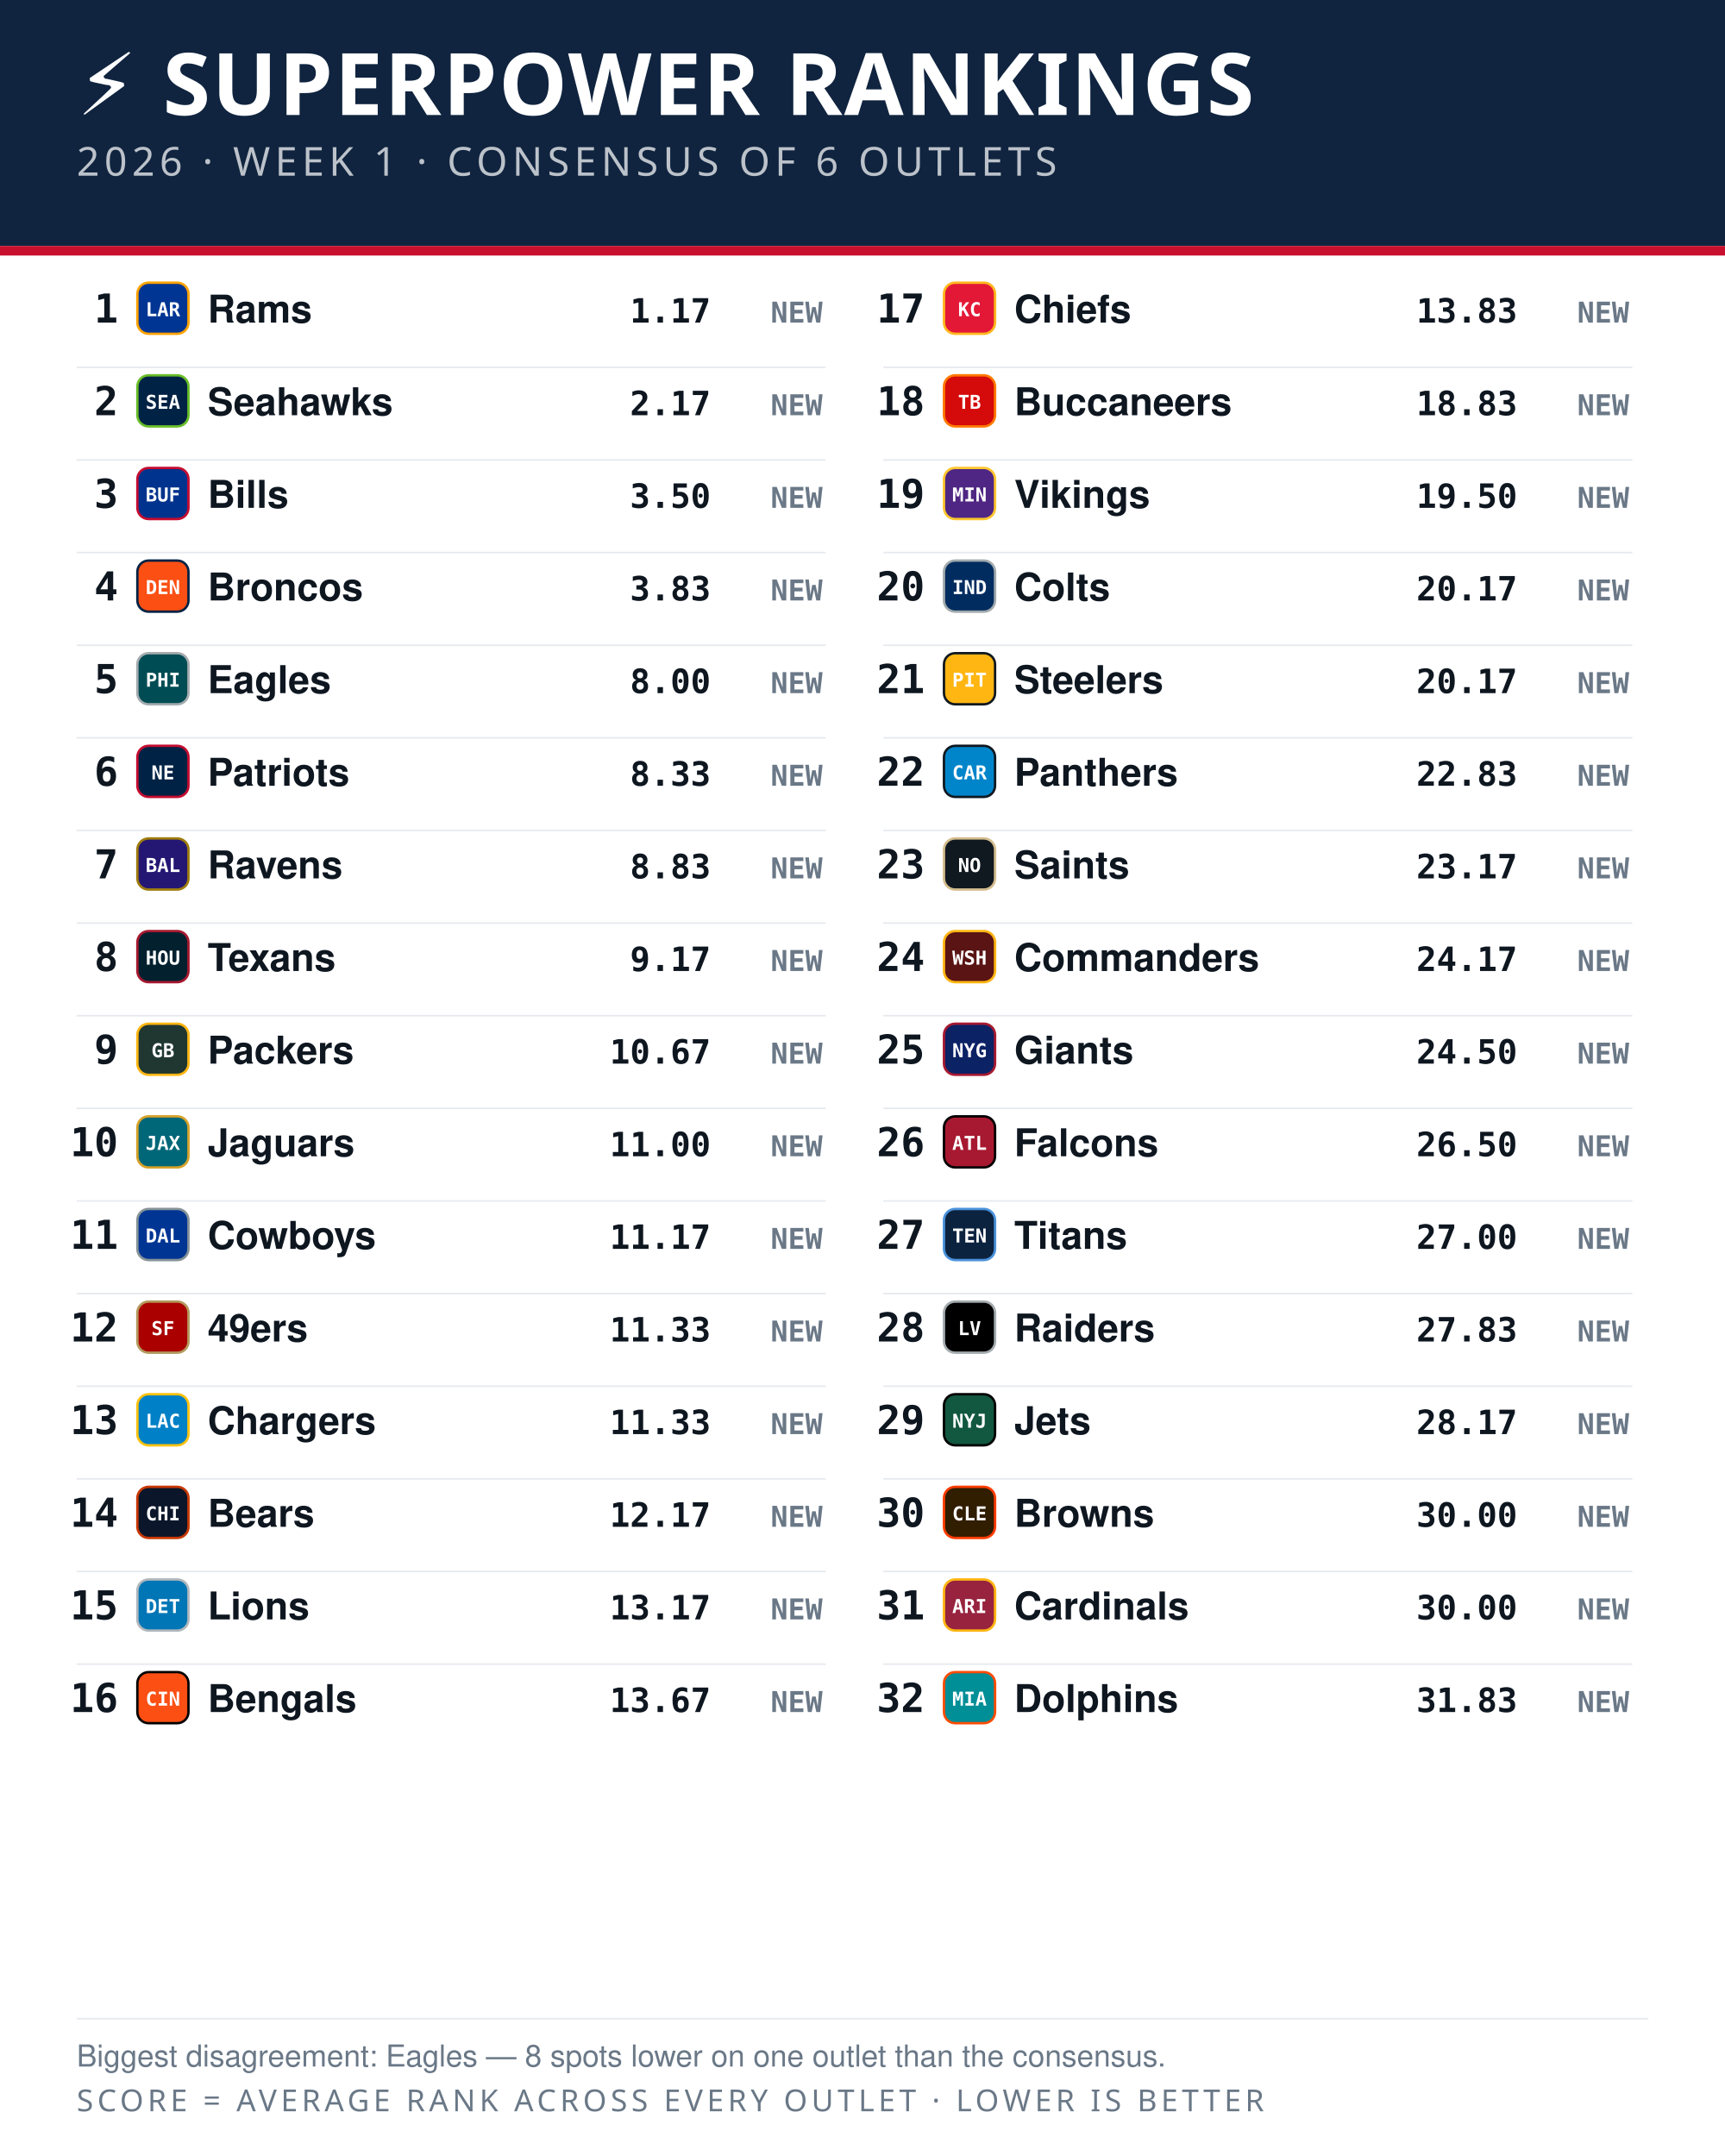
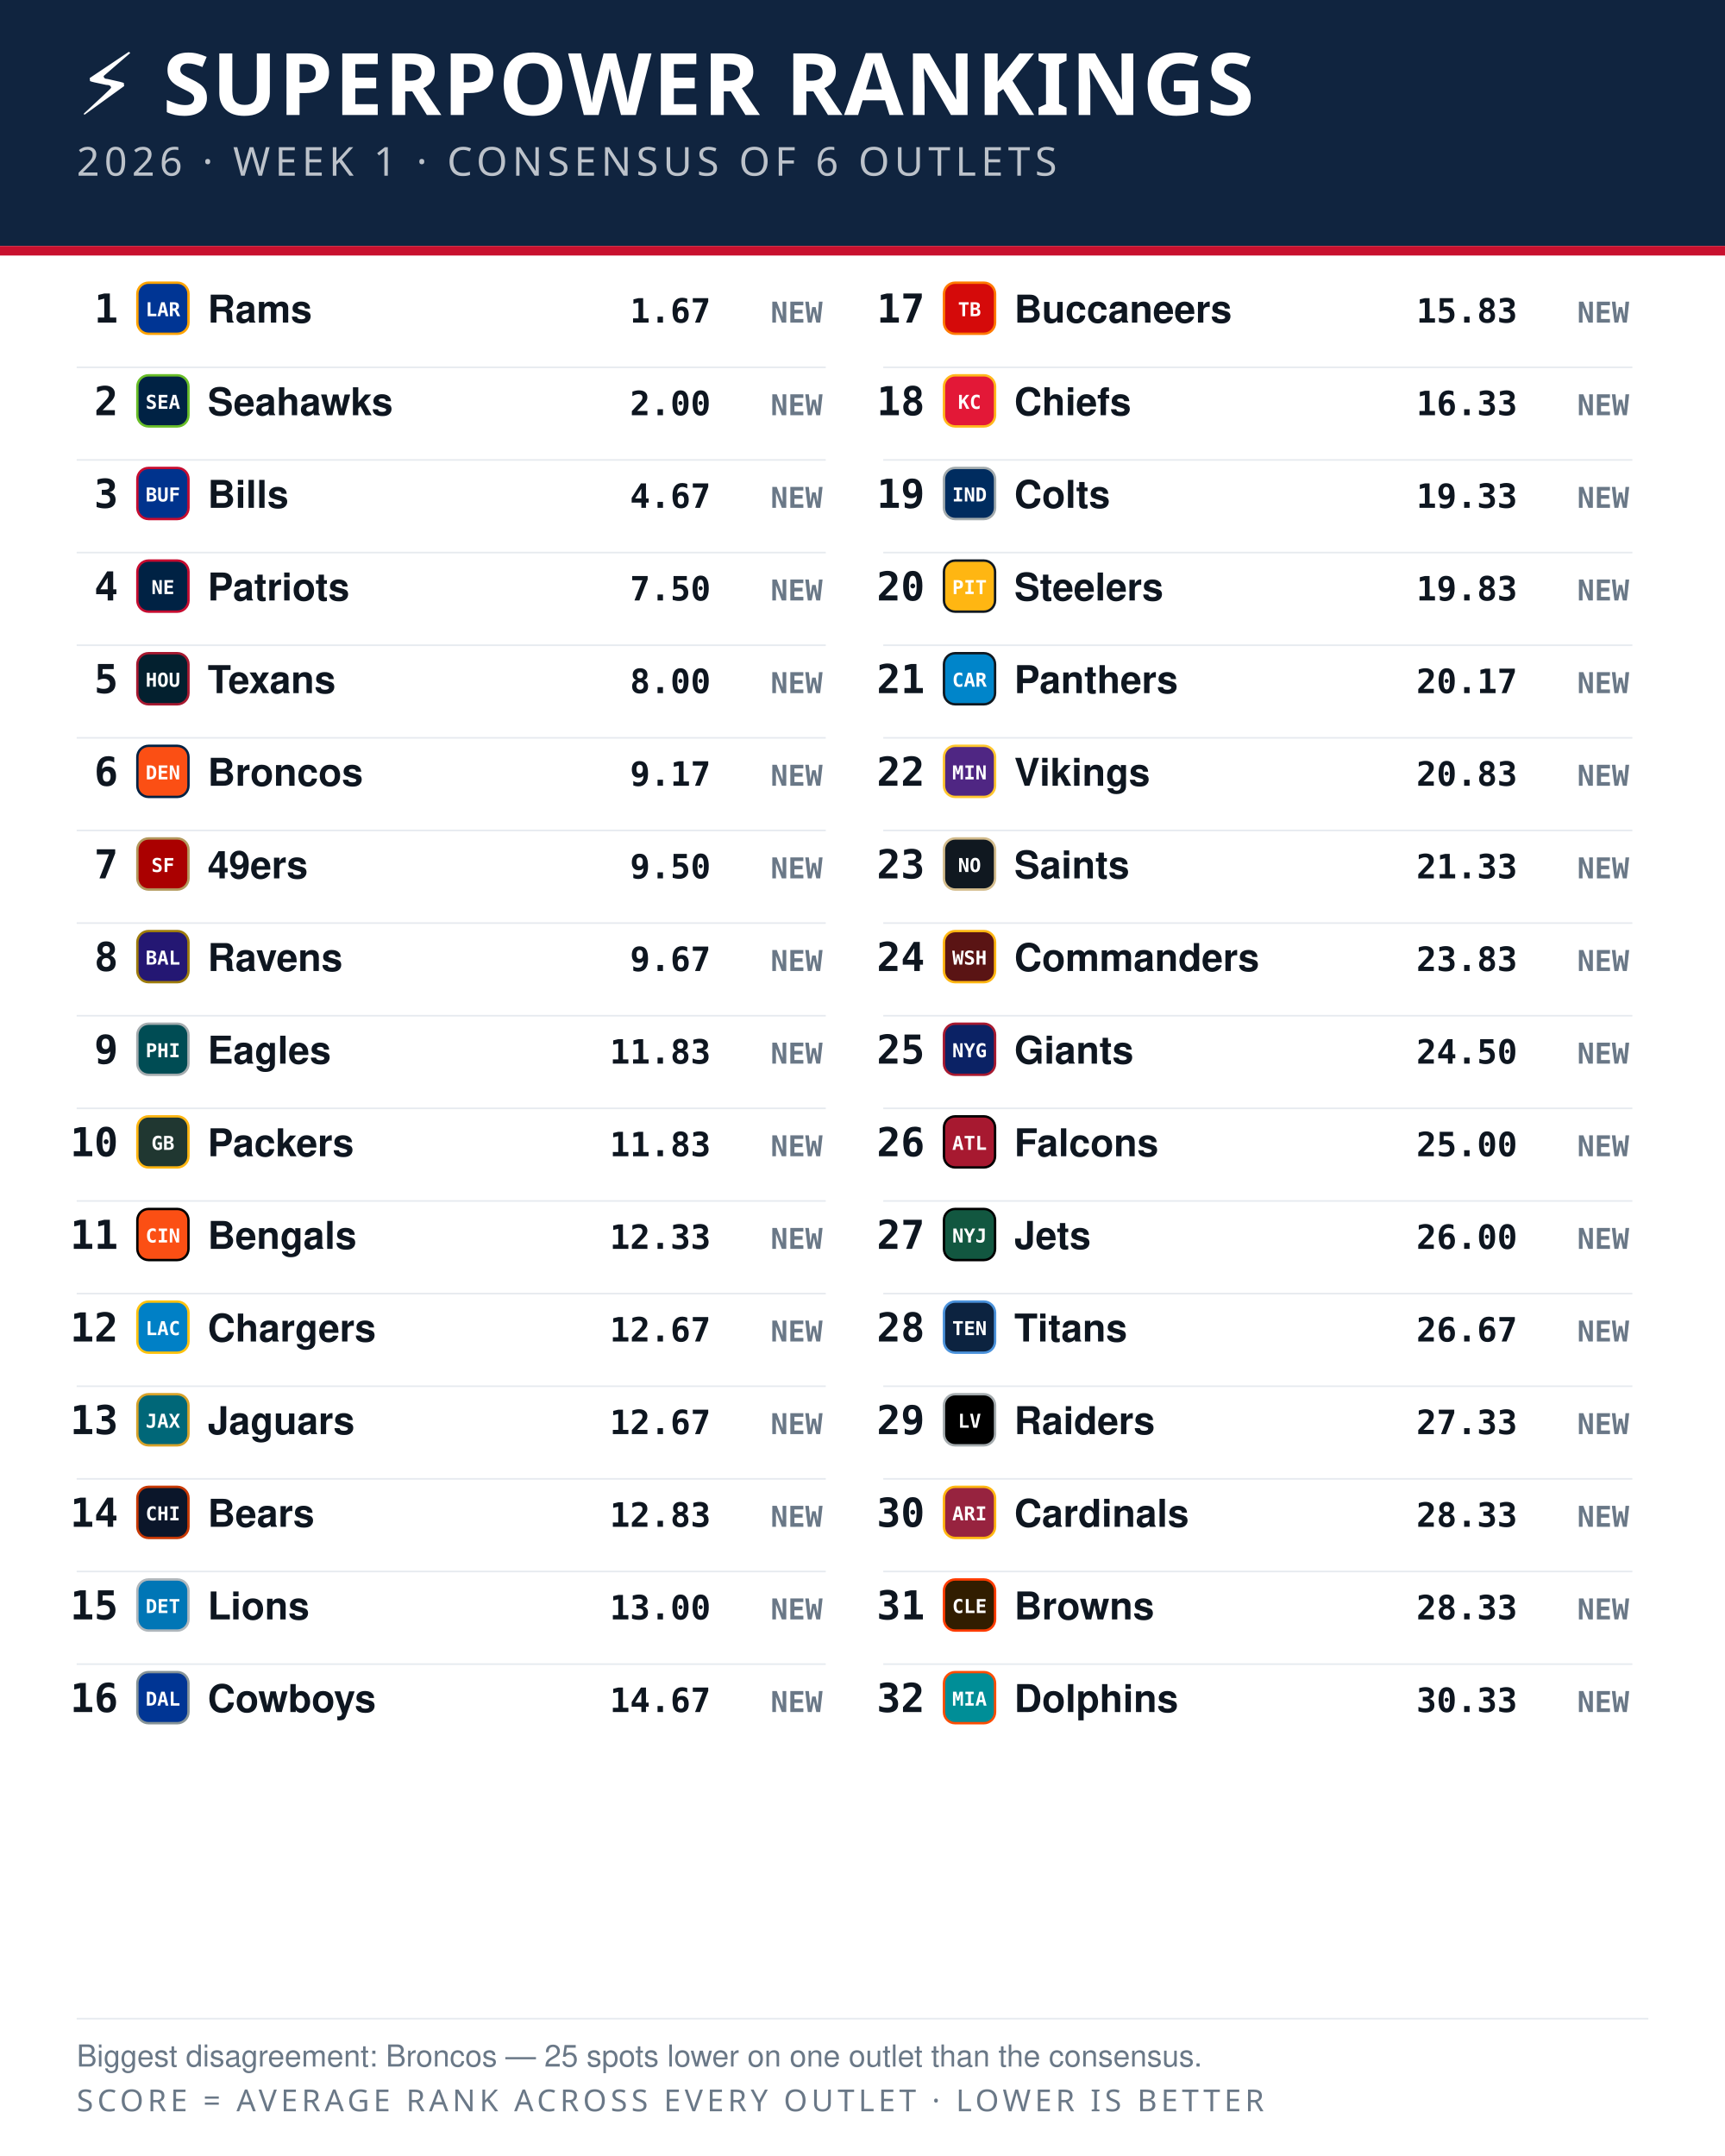
<svg xmlns="http://www.w3.org/2000/svg" viewBox="0 0 1080 1350" width="1080" height="1350" font-family="'Barlow',Helvetica,Arial,sans-serif" role="img" aria-label="2026 Week 1 Superpower Rankings">
  <rect width="1080" height="1350" fill="#ffffff" />
  <rect width="1080" height="154" fill="#10243f" />
  <rect y="154" width="1080" height="6" fill="#c8102e" />
  <text x="48" y="72" font-family="'Barlow Condensed','Arial Narrow',Impact,sans-serif" font-size="54" font-weight="700" fill="#fff" letter-spacing="1">⚡ SUPERPOWER RANKINGS</text>
  <text x="48" y="110" font-family="'Barlow Condensed','Arial Narrow',Impact,sans-serif" font-size="25" fill="#ffffff" opacity=".72" letter-spacing="3">2026 · WEEK 1 · CONSENSUS OF 6 OUTLETS</text>
  <text x="74.0" y="202" font-family="'IBM Plex Mono','SF Mono',Menlo,monospace" font-size="25" font-weight="600" fill="#0e1620" text-anchor="end">1</text>
  <rect x="86.0" y="177" width="32" height="32" rx="7" fill="#003594" stroke="#FFA300" stroke-width="1.5" />
  <text x="102.0" y="198" font-family="'IBM Plex Mono','SF Mono',Menlo,monospace" font-size="12" font-weight="600" fill="#ffffff" text-anchor="middle">LAR</text>
  <text x="130.0" y="202" font-size="24" font-weight="600" fill="#0e1620">Rams</text>
-   <text x="445.0" y="202" font-family="'IBM Plex Mono','SF Mono',Menlo,monospace" font-size="21" font-weight="600" fill="#0e1620" text-anchor="end">1.17</text>
+   <text x="445.0" y="202" font-family="'IBM Plex Mono','SF Mono',Menlo,monospace" font-size="21" font-weight="600" fill="#0e1620" text-anchor="end">1.67</text>
  <text x="515.0" y="202" font-family="'IBM Plex Mono','SF Mono',Menlo,monospace" font-size="18" font-weight="600" fill="#6a7887" text-anchor="end">NEW</text>
  <line x1="48.0" x2="517.0" y1="230" y2="230" stroke="#e6eaef" stroke-width="1" />
  <text x="74.0" y="260" font-family="'IBM Plex Mono','SF Mono',Menlo,monospace" font-size="25" font-weight="600" fill="#0e1620" text-anchor="end">2</text>
  <rect x="86.0" y="235" width="32" height="32" rx="7" fill="#002244" stroke="#69BE28" stroke-width="1.5" />
  <text x="102.0" y="256" font-family="'IBM Plex Mono','SF Mono',Menlo,monospace" font-size="12" font-weight="600" fill="#ffffff" text-anchor="middle">SEA</text>
  <text x="130.0" y="260" font-size="24" font-weight="600" fill="#0e1620">Seahawks</text>
-   <text x="445.0" y="260" font-family="'IBM Plex Mono','SF Mono',Menlo,monospace" font-size="21" font-weight="600" fill="#0e1620" text-anchor="end">2.17</text>
+   <text x="445.0" y="260" font-family="'IBM Plex Mono','SF Mono',Menlo,monospace" font-size="21" font-weight="600" fill="#0e1620" text-anchor="end">2.00</text>
  <text x="515.0" y="260" font-family="'IBM Plex Mono','SF Mono',Menlo,monospace" font-size="18" font-weight="600" fill="#6a7887" text-anchor="end">NEW</text>
  <line x1="48.0" x2="517.0" y1="288" y2="288" stroke="#e6eaef" stroke-width="1" />
  <text x="74.0" y="318" font-family="'IBM Plex Mono','SF Mono',Menlo,monospace" font-size="25" font-weight="600" fill="#0e1620" text-anchor="end">3</text>
  <rect x="86.0" y="293" width="32" height="32" rx="7" fill="#00338D" stroke="#C60C30" stroke-width="1.5" />
  <text x="102.0" y="314" font-family="'IBM Plex Mono','SF Mono',Menlo,monospace" font-size="12" font-weight="600" fill="#ffffff" text-anchor="middle">BUF</text>
  <text x="130.0" y="318" font-size="24" font-weight="600" fill="#0e1620">Bills</text>
-   <text x="445.0" y="318" font-family="'IBM Plex Mono','SF Mono',Menlo,monospace" font-size="21" font-weight="600" fill="#0e1620" text-anchor="end">3.50</text>
+   <text x="445.0" y="318" font-family="'IBM Plex Mono','SF Mono',Menlo,monospace" font-size="21" font-weight="600" fill="#0e1620" text-anchor="end">4.67</text>
  <text x="515.0" y="318" font-family="'IBM Plex Mono','SF Mono',Menlo,monospace" font-size="18" font-weight="600" fill="#6a7887" text-anchor="end">NEW</text>
  <line x1="48.0" x2="517.0" y1="346" y2="346" stroke="#e6eaef" stroke-width="1" />
  <text x="74.0" y="376" font-family="'IBM Plex Mono','SF Mono',Menlo,monospace" font-size="25" font-weight="600" fill="#0e1620" text-anchor="end">4</text>
-   <rect x="86.0" y="351" width="32" height="32" rx="7" fill="#FB4F14" stroke="#002244" stroke-width="1.5" />
-   <text x="102.0" y="372" font-family="'IBM Plex Mono','SF Mono',Menlo,monospace" font-size="12" font-weight="600" fill="#ffffff" text-anchor="middle">DEN</text>
-   <text x="130.0" y="376" font-size="24" font-weight="600" fill="#0e1620">Broncos</text>
-   <text x="445.0" y="376" font-family="'IBM Plex Mono','SF Mono',Menlo,monospace" font-size="21" font-weight="600" fill="#0e1620" text-anchor="end">3.83</text>
+   <rect x="86.0" y="351" width="32" height="32" rx="7" fill="#002244" stroke="#C60C30" stroke-width="1.5" />
+   <text x="102.0" y="372" font-family="'IBM Plex Mono','SF Mono',Menlo,monospace" font-size="12" font-weight="600" fill="#ffffff" text-anchor="middle">NE</text>
+   <text x="130.0" y="376" font-size="24" font-weight="600" fill="#0e1620">Patriots</text>
+   <text x="445.0" y="376" font-family="'IBM Plex Mono','SF Mono',Menlo,monospace" font-size="21" font-weight="600" fill="#0e1620" text-anchor="end">7.50</text>
  <text x="515.0" y="376" font-family="'IBM Plex Mono','SF Mono',Menlo,monospace" font-size="18" font-weight="600" fill="#6a7887" text-anchor="end">NEW</text>
  <line x1="48.0" x2="517.0" y1="404" y2="404" stroke="#e6eaef" stroke-width="1" />
  <text x="74.0" y="434" font-family="'IBM Plex Mono','SF Mono',Menlo,monospace" font-size="25" font-weight="600" fill="#0e1620" text-anchor="end">5</text>
-   <rect x="86.0" y="409" width="32" height="32" rx="7" fill="#004C54" stroke="#A5ACAF" stroke-width="1.5" />
-   <text x="102.0" y="430" font-family="'IBM Plex Mono','SF Mono',Menlo,monospace" font-size="12" font-weight="600" fill="#ffffff" text-anchor="middle">PHI</text>
-   <text x="130.0" y="434" font-size="24" font-weight="600" fill="#0e1620">Eagles</text>
+   <rect x="86.0" y="409" width="32" height="32" rx="7" fill="#03202F" stroke="#A71930" stroke-width="1.5" />
+   <text x="102.0" y="430" font-family="'IBM Plex Mono','SF Mono',Menlo,monospace" font-size="12" font-weight="600" fill="#ffffff" text-anchor="middle">HOU</text>
+   <text x="130.0" y="434" font-size="24" font-weight="600" fill="#0e1620">Texans</text>
  <text x="445.0" y="434" font-family="'IBM Plex Mono','SF Mono',Menlo,monospace" font-size="21" font-weight="600" fill="#0e1620" text-anchor="end">8.00</text>
  <text x="515.0" y="434" font-family="'IBM Plex Mono','SF Mono',Menlo,monospace" font-size="18" font-weight="600" fill="#6a7887" text-anchor="end">NEW</text>
  <line x1="48.0" x2="517.0" y1="462" y2="462" stroke="#e6eaef" stroke-width="1" />
  <text x="74.0" y="492" font-family="'IBM Plex Mono','SF Mono',Menlo,monospace" font-size="25" font-weight="600" fill="#0e1620" text-anchor="end">6</text>
-   <rect x="86.0" y="467" width="32" height="32" rx="7" fill="#002244" stroke="#C60C30" stroke-width="1.5" />
-   <text x="102.0" y="488" font-family="'IBM Plex Mono','SF Mono',Menlo,monospace" font-size="12" font-weight="600" fill="#ffffff" text-anchor="middle">NE</text>
-   <text x="130.0" y="492" font-size="24" font-weight="600" fill="#0e1620">Patriots</text>
-   <text x="445.0" y="492" font-family="'IBM Plex Mono','SF Mono',Menlo,monospace" font-size="21" font-weight="600" fill="#0e1620" text-anchor="end">8.33</text>
+   <rect x="86.0" y="467" width="32" height="32" rx="7" fill="#FB4F14" stroke="#002244" stroke-width="1.5" />
+   <text x="102.0" y="488" font-family="'IBM Plex Mono','SF Mono',Menlo,monospace" font-size="12" font-weight="600" fill="#ffffff" text-anchor="middle">DEN</text>
+   <text x="130.0" y="492" font-size="24" font-weight="600" fill="#0e1620">Broncos</text>
+   <text x="445.0" y="492" font-family="'IBM Plex Mono','SF Mono',Menlo,monospace" font-size="21" font-weight="600" fill="#0e1620" text-anchor="end">9.17</text>
  <text x="515.0" y="492" font-family="'IBM Plex Mono','SF Mono',Menlo,monospace" font-size="18" font-weight="600" fill="#6a7887" text-anchor="end">NEW</text>
  <line x1="48.0" x2="517.0" y1="520" y2="520" stroke="#e6eaef" stroke-width="1" />
  <text x="74.0" y="550" font-family="'IBM Plex Mono','SF Mono',Menlo,monospace" font-size="25" font-weight="600" fill="#0e1620" text-anchor="end">7</text>
-   <rect x="86.0" y="525" width="32" height="32" rx="7" fill="#241773" stroke="#9E7C0C" stroke-width="1.5" />
-   <text x="102.0" y="546" font-family="'IBM Plex Mono','SF Mono',Menlo,monospace" font-size="12" font-weight="600" fill="#ffffff" text-anchor="middle">BAL</text>
-   <text x="130.0" y="550" font-size="24" font-weight="600" fill="#0e1620">Ravens</text>
-   <text x="445.0" y="550" font-family="'IBM Plex Mono','SF Mono',Menlo,monospace" font-size="21" font-weight="600" fill="#0e1620" text-anchor="end">8.83</text>
+   <rect x="86.0" y="525" width="32" height="32" rx="7" fill="#AA0000" stroke="#B3995D" stroke-width="1.5" />
+   <text x="102.0" y="546" font-family="'IBM Plex Mono','SF Mono',Menlo,monospace" font-size="12" font-weight="600" fill="#ffffff" text-anchor="middle">SF</text>
+   <text x="130.0" y="550" font-size="24" font-weight="600" fill="#0e1620">49ers</text>
+   <text x="445.0" y="550" font-family="'IBM Plex Mono','SF Mono',Menlo,monospace" font-size="21" font-weight="600" fill="#0e1620" text-anchor="end">9.50</text>
  <text x="515.0" y="550" font-family="'IBM Plex Mono','SF Mono',Menlo,monospace" font-size="18" font-weight="600" fill="#6a7887" text-anchor="end">NEW</text>
  <line x1="48.0" x2="517.0" y1="578" y2="578" stroke="#e6eaef" stroke-width="1" />
  <text x="74.0" y="608" font-family="'IBM Plex Mono','SF Mono',Menlo,monospace" font-size="25" font-weight="600" fill="#0e1620" text-anchor="end">8</text>
-   <rect x="86.0" y="583" width="32" height="32" rx="7" fill="#03202F" stroke="#A71930" stroke-width="1.5" />
-   <text x="102.0" y="604" font-family="'IBM Plex Mono','SF Mono',Menlo,monospace" font-size="12" font-weight="600" fill="#ffffff" text-anchor="middle">HOU</text>
-   <text x="130.0" y="608" font-size="24" font-weight="600" fill="#0e1620">Texans</text>
-   <text x="445.0" y="608" font-family="'IBM Plex Mono','SF Mono',Menlo,monospace" font-size="21" font-weight="600" fill="#0e1620" text-anchor="end">9.17</text>
+   <rect x="86.0" y="583" width="32" height="32" rx="7" fill="#241773" stroke="#9E7C0C" stroke-width="1.5" />
+   <text x="102.0" y="604" font-family="'IBM Plex Mono','SF Mono',Menlo,monospace" font-size="12" font-weight="600" fill="#ffffff" text-anchor="middle">BAL</text>
+   <text x="130.0" y="608" font-size="24" font-weight="600" fill="#0e1620">Ravens</text>
+   <text x="445.0" y="608" font-family="'IBM Plex Mono','SF Mono',Menlo,monospace" font-size="21" font-weight="600" fill="#0e1620" text-anchor="end">9.67</text>
  <text x="515.0" y="608" font-family="'IBM Plex Mono','SF Mono',Menlo,monospace" font-size="18" font-weight="600" fill="#6a7887" text-anchor="end">NEW</text>
  <line x1="48.0" x2="517.0" y1="636" y2="636" stroke="#e6eaef" stroke-width="1" />
  <text x="74.0" y="666" font-family="'IBM Plex Mono','SF Mono',Menlo,monospace" font-size="25" font-weight="600" fill="#0e1620" text-anchor="end">9</text>
-   <rect x="86.0" y="641" width="32" height="32" rx="7" fill="#203731" stroke="#FFB612" stroke-width="1.5" />
-   <text x="102.0" y="662" font-family="'IBM Plex Mono','SF Mono',Menlo,monospace" font-size="12" font-weight="600" fill="#ffffff" text-anchor="middle">GB</text>
-   <text x="130.0" y="666" font-size="24" font-weight="600" fill="#0e1620">Packers</text>
-   <text x="445.0" y="666" font-family="'IBM Plex Mono','SF Mono',Menlo,monospace" font-size="21" font-weight="600" fill="#0e1620" text-anchor="end">10.67</text>
+   <rect x="86.0" y="641" width="32" height="32" rx="7" fill="#004C54" stroke="#A5ACAF" stroke-width="1.5" />
+   <text x="102.0" y="662" font-family="'IBM Plex Mono','SF Mono',Menlo,monospace" font-size="12" font-weight="600" fill="#ffffff" text-anchor="middle">PHI</text>
+   <text x="130.0" y="666" font-size="24" font-weight="600" fill="#0e1620">Eagles</text>
+   <text x="445.0" y="666" font-family="'IBM Plex Mono','SF Mono',Menlo,monospace" font-size="21" font-weight="600" fill="#0e1620" text-anchor="end">11.83</text>
  <text x="515.0" y="666" font-family="'IBM Plex Mono','SF Mono',Menlo,monospace" font-size="18" font-weight="600" fill="#6a7887" text-anchor="end">NEW</text>
  <line x1="48.0" x2="517.0" y1="694" y2="694" stroke="#e6eaef" stroke-width="1" />
  <text x="74.0" y="724" font-family="'IBM Plex Mono','SF Mono',Menlo,monospace" font-size="25" font-weight="600" fill="#0e1620" text-anchor="end">10</text>
-   <rect x="86.0" y="699" width="32" height="32" rx="7" fill="#006778" stroke="#D7A22A" stroke-width="1.5" />
-   <text x="102.0" y="720" font-family="'IBM Plex Mono','SF Mono',Menlo,monospace" font-size="12" font-weight="600" fill="#ffffff" text-anchor="middle">JAX</text>
-   <text x="130.0" y="724" font-size="24" font-weight="600" fill="#0e1620">Jaguars</text>
-   <text x="445.0" y="724" font-family="'IBM Plex Mono','SF Mono',Menlo,monospace" font-size="21" font-weight="600" fill="#0e1620" text-anchor="end">11.00</text>
+   <rect x="86.0" y="699" width="32" height="32" rx="7" fill="#203731" stroke="#FFB612" stroke-width="1.5" />
+   <text x="102.0" y="720" font-family="'IBM Plex Mono','SF Mono',Menlo,monospace" font-size="12" font-weight="600" fill="#ffffff" text-anchor="middle">GB</text>
+   <text x="130.0" y="724" font-size="24" font-weight="600" fill="#0e1620">Packers</text>
+   <text x="445.0" y="724" font-family="'IBM Plex Mono','SF Mono',Menlo,monospace" font-size="21" font-weight="600" fill="#0e1620" text-anchor="end">11.83</text>
  <text x="515.0" y="724" font-family="'IBM Plex Mono','SF Mono',Menlo,monospace" font-size="18" font-weight="600" fill="#6a7887" text-anchor="end">NEW</text>
  <line x1="48.0" x2="517.0" y1="752" y2="752" stroke="#e6eaef" stroke-width="1" />
  <text x="74.0" y="782" font-family="'IBM Plex Mono','SF Mono',Menlo,monospace" font-size="25" font-weight="600" fill="#0e1620" text-anchor="end">11</text>
-   <rect x="86.0" y="757" width="32" height="32" rx="7" fill="#003594" stroke="#869397" stroke-width="1.5" />
-   <text x="102.0" y="778" font-family="'IBM Plex Mono','SF Mono',Menlo,monospace" font-size="12" font-weight="600" fill="#ffffff" text-anchor="middle">DAL</text>
-   <text x="130.0" y="782" font-size="24" font-weight="600" fill="#0e1620">Cowboys</text>
-   <text x="445.0" y="782" font-family="'IBM Plex Mono','SF Mono',Menlo,monospace" font-size="21" font-weight="600" fill="#0e1620" text-anchor="end">11.17</text>
+   <rect x="86.0" y="757" width="32" height="32" rx="7" fill="#FB4F14" stroke="#000000" stroke-width="1.5" />
+   <text x="102.0" y="778" font-family="'IBM Plex Mono','SF Mono',Menlo,monospace" font-size="12" font-weight="600" fill="#ffffff" text-anchor="middle">CIN</text>
+   <text x="130.0" y="782" font-size="24" font-weight="600" fill="#0e1620">Bengals</text>
+   <text x="445.0" y="782" font-family="'IBM Plex Mono','SF Mono',Menlo,monospace" font-size="21" font-weight="600" fill="#0e1620" text-anchor="end">12.33</text>
  <text x="515.0" y="782" font-family="'IBM Plex Mono','SF Mono',Menlo,monospace" font-size="18" font-weight="600" fill="#6a7887" text-anchor="end">NEW</text>
  <line x1="48.0" x2="517.0" y1="810" y2="810" stroke="#e6eaef" stroke-width="1" />
  <text x="74.0" y="840" font-family="'IBM Plex Mono','SF Mono',Menlo,monospace" font-size="25" font-weight="600" fill="#0e1620" text-anchor="end">12</text>
-   <rect x="86.0" y="815" width="32" height="32" rx="7" fill="#AA0000" stroke="#B3995D" stroke-width="1.5" />
-   <text x="102.0" y="836" font-family="'IBM Plex Mono','SF Mono',Menlo,monospace" font-size="12" font-weight="600" fill="#ffffff" text-anchor="middle">SF</text>
-   <text x="130.0" y="840" font-size="24" font-weight="600" fill="#0e1620">49ers</text>
-   <text x="445.0" y="840" font-family="'IBM Plex Mono','SF Mono',Menlo,monospace" font-size="21" font-weight="600" fill="#0e1620" text-anchor="end">11.33</text>
+   <rect x="86.0" y="815" width="32" height="32" rx="7" fill="#0080C6" stroke="#FFC20E" stroke-width="1.5" />
+   <text x="102.0" y="836" font-family="'IBM Plex Mono','SF Mono',Menlo,monospace" font-size="12" font-weight="600" fill="#ffffff" text-anchor="middle">LAC</text>
+   <text x="130.0" y="840" font-size="24" font-weight="600" fill="#0e1620">Chargers</text>
+   <text x="445.0" y="840" font-family="'IBM Plex Mono','SF Mono',Menlo,monospace" font-size="21" font-weight="600" fill="#0e1620" text-anchor="end">12.67</text>
  <text x="515.0" y="840" font-family="'IBM Plex Mono','SF Mono',Menlo,monospace" font-size="18" font-weight="600" fill="#6a7887" text-anchor="end">NEW</text>
  <line x1="48.0" x2="517.0" y1="868" y2="868" stroke="#e6eaef" stroke-width="1" />
  <text x="74.0" y="898" font-family="'IBM Plex Mono','SF Mono',Menlo,monospace" font-size="25" font-weight="600" fill="#0e1620" text-anchor="end">13</text>
-   <rect x="86.0" y="873" width="32" height="32" rx="7" fill="#0080C6" stroke="#FFC20E" stroke-width="1.5" />
-   <text x="102.0" y="894" font-family="'IBM Plex Mono','SF Mono',Menlo,monospace" font-size="12" font-weight="600" fill="#ffffff" text-anchor="middle">LAC</text>
-   <text x="130.0" y="898" font-size="24" font-weight="600" fill="#0e1620">Chargers</text>
-   <text x="445.0" y="898" font-family="'IBM Plex Mono','SF Mono',Menlo,monospace" font-size="21" font-weight="600" fill="#0e1620" text-anchor="end">11.33</text>
+   <rect x="86.0" y="873" width="32" height="32" rx="7" fill="#006778" stroke="#D7A22A" stroke-width="1.5" />
+   <text x="102.0" y="894" font-family="'IBM Plex Mono','SF Mono',Menlo,monospace" font-size="12" font-weight="600" fill="#ffffff" text-anchor="middle">JAX</text>
+   <text x="130.0" y="898" font-size="24" font-weight="600" fill="#0e1620">Jaguars</text>
+   <text x="445.0" y="898" font-family="'IBM Plex Mono','SF Mono',Menlo,monospace" font-size="21" font-weight="600" fill="#0e1620" text-anchor="end">12.67</text>
  <text x="515.0" y="898" font-family="'IBM Plex Mono','SF Mono',Menlo,monospace" font-size="18" font-weight="600" fill="#6a7887" text-anchor="end">NEW</text>
  <line x1="48.0" x2="517.0" y1="926" y2="926" stroke="#e6eaef" stroke-width="1" />
  <text x="74.0" y="956" font-family="'IBM Plex Mono','SF Mono',Menlo,monospace" font-size="25" font-weight="600" fill="#0e1620" text-anchor="end">14</text>
  <rect x="86.0" y="931" width="32" height="32" rx="7" fill="#0B162A" stroke="#C83803" stroke-width="1.5" />
  <text x="102.0" y="952" font-family="'IBM Plex Mono','SF Mono',Menlo,monospace" font-size="12" font-weight="600" fill="#ffffff" text-anchor="middle">CHI</text>
  <text x="130.0" y="956" font-size="24" font-weight="600" fill="#0e1620">Bears</text>
-   <text x="445.0" y="956" font-family="'IBM Plex Mono','SF Mono',Menlo,monospace" font-size="21" font-weight="600" fill="#0e1620" text-anchor="end">12.17</text>
+   <text x="445.0" y="956" font-family="'IBM Plex Mono','SF Mono',Menlo,monospace" font-size="21" font-weight="600" fill="#0e1620" text-anchor="end">12.83</text>
  <text x="515.0" y="956" font-family="'IBM Plex Mono','SF Mono',Menlo,monospace" font-size="18" font-weight="600" fill="#6a7887" text-anchor="end">NEW</text>
  <line x1="48.0" x2="517.0" y1="984" y2="984" stroke="#e6eaef" stroke-width="1" />
  <text x="74.0" y="1014" font-family="'IBM Plex Mono','SF Mono',Menlo,monospace" font-size="25" font-weight="600" fill="#0e1620" text-anchor="end">15</text>
  <rect x="86.0" y="989" width="32" height="32" rx="7" fill="#0076B6" stroke="#B0B7BC" stroke-width="1.5" />
  <text x="102.0" y="1010" font-family="'IBM Plex Mono','SF Mono',Menlo,monospace" font-size="12" font-weight="600" fill="#ffffff" text-anchor="middle">DET</text>
  <text x="130.0" y="1014" font-size="24" font-weight="600" fill="#0e1620">Lions</text>
-   <text x="445.0" y="1014" font-family="'IBM Plex Mono','SF Mono',Menlo,monospace" font-size="21" font-weight="600" fill="#0e1620" text-anchor="end">13.17</text>
+   <text x="445.0" y="1014" font-family="'IBM Plex Mono','SF Mono',Menlo,monospace" font-size="21" font-weight="600" fill="#0e1620" text-anchor="end">13.00</text>
  <text x="515.0" y="1014" font-family="'IBM Plex Mono','SF Mono',Menlo,monospace" font-size="18" font-weight="600" fill="#6a7887" text-anchor="end">NEW</text>
  <line x1="48.0" x2="517.0" y1="1042" y2="1042" stroke="#e6eaef" stroke-width="1" />
  <text x="74.0" y="1072" font-family="'IBM Plex Mono','SF Mono',Menlo,monospace" font-size="25" font-weight="600" fill="#0e1620" text-anchor="end">16</text>
-   <rect x="86.0" y="1047" width="32" height="32" rx="7" fill="#FB4F14" stroke="#000000" stroke-width="1.5" />
-   <text x="102.0" y="1068" font-family="'IBM Plex Mono','SF Mono',Menlo,monospace" font-size="12" font-weight="600" fill="#ffffff" text-anchor="middle">CIN</text>
-   <text x="130.0" y="1072" font-size="24" font-weight="600" fill="#0e1620">Bengals</text>
-   <text x="445.0" y="1072" font-family="'IBM Plex Mono','SF Mono',Menlo,monospace" font-size="21" font-weight="600" fill="#0e1620" text-anchor="end">13.67</text>
+   <rect x="86.0" y="1047" width="32" height="32" rx="7" fill="#003594" stroke="#869397" stroke-width="1.5" />
+   <text x="102.0" y="1068" font-family="'IBM Plex Mono','SF Mono',Menlo,monospace" font-size="12" font-weight="600" fill="#ffffff" text-anchor="middle">DAL</text>
+   <text x="130.0" y="1072" font-size="24" font-weight="600" fill="#0e1620">Cowboys</text>
+   <text x="445.0" y="1072" font-family="'IBM Plex Mono','SF Mono',Menlo,monospace" font-size="21" font-weight="600" fill="#0e1620" text-anchor="end">14.67</text>
  <text x="515.0" y="1072" font-family="'IBM Plex Mono','SF Mono',Menlo,monospace" font-size="18" font-weight="600" fill="#6a7887" text-anchor="end">NEW</text>
  <text x="579.0" y="202" font-family="'IBM Plex Mono','SF Mono',Menlo,monospace" font-size="25" font-weight="600" fill="#0e1620" text-anchor="end">17</text>
-   <rect x="591.0" y="177" width="32" height="32" rx="7" fill="#E31837" stroke="#FFB81C" stroke-width="1.5" />
-   <text x="607.0" y="198" font-family="'IBM Plex Mono','SF Mono',Menlo,monospace" font-size="12" font-weight="600" fill="#ffffff" text-anchor="middle">KC</text>
-   <text x="635.0" y="202" font-size="24" font-weight="600" fill="#0e1620">Chiefs</text>
-   <text x="950.0" y="202" font-family="'IBM Plex Mono','SF Mono',Menlo,monospace" font-size="21" font-weight="600" fill="#0e1620" text-anchor="end">13.83</text>
+   <rect x="591.0" y="177" width="32" height="32" rx="7" fill="#D50A0A" stroke="#FF7900" stroke-width="1.5" />
+   <text x="607.0" y="198" font-family="'IBM Plex Mono','SF Mono',Menlo,monospace" font-size="12" font-weight="600" fill="#ffffff" text-anchor="middle">TB</text>
+   <text x="635.0" y="202" font-size="24" font-weight="600" fill="#0e1620">Buccaneers</text>
+   <text x="950.0" y="202" font-family="'IBM Plex Mono','SF Mono',Menlo,monospace" font-size="21" font-weight="600" fill="#0e1620" text-anchor="end">15.83</text>
  <text x="1020.0" y="202" font-family="'IBM Plex Mono','SF Mono',Menlo,monospace" font-size="18" font-weight="600" fill="#6a7887" text-anchor="end">NEW</text>
  <line x1="553.0" x2="1022.0" y1="230" y2="230" stroke="#e6eaef" stroke-width="1" />
  <text x="579.0" y="260" font-family="'IBM Plex Mono','SF Mono',Menlo,monospace" font-size="25" font-weight="600" fill="#0e1620" text-anchor="end">18</text>
-   <rect x="591.0" y="235" width="32" height="32" rx="7" fill="#D50A0A" stroke="#FF7900" stroke-width="1.5" />
-   <text x="607.0" y="256" font-family="'IBM Plex Mono','SF Mono',Menlo,monospace" font-size="12" font-weight="600" fill="#ffffff" text-anchor="middle">TB</text>
-   <text x="635.0" y="260" font-size="24" font-weight="600" fill="#0e1620">Buccaneers</text>
-   <text x="950.0" y="260" font-family="'IBM Plex Mono','SF Mono',Menlo,monospace" font-size="21" font-weight="600" fill="#0e1620" text-anchor="end">18.83</text>
+   <rect x="591.0" y="235" width="32" height="32" rx="7" fill="#E31837" stroke="#FFB81C" stroke-width="1.5" />
+   <text x="607.0" y="256" font-family="'IBM Plex Mono','SF Mono',Menlo,monospace" font-size="12" font-weight="600" fill="#ffffff" text-anchor="middle">KC</text>
+   <text x="635.0" y="260" font-size="24" font-weight="600" fill="#0e1620">Chiefs</text>
+   <text x="950.0" y="260" font-family="'IBM Plex Mono','SF Mono',Menlo,monospace" font-size="21" font-weight="600" fill="#0e1620" text-anchor="end">16.33</text>
  <text x="1020.0" y="260" font-family="'IBM Plex Mono','SF Mono',Menlo,monospace" font-size="18" font-weight="600" fill="#6a7887" text-anchor="end">NEW</text>
  <line x1="553.0" x2="1022.0" y1="288" y2="288" stroke="#e6eaef" stroke-width="1" />
  <text x="579.0" y="318" font-family="'IBM Plex Mono','SF Mono',Menlo,monospace" font-size="25" font-weight="600" fill="#0e1620" text-anchor="end">19</text>
-   <rect x="591.0" y="293" width="32" height="32" rx="7" fill="#4F2683" stroke="#FFC62F" stroke-width="1.5" />
-   <text x="607.0" y="314" font-family="'IBM Plex Mono','SF Mono',Menlo,monospace" font-size="12" font-weight="600" fill="#ffffff" text-anchor="middle">MIN</text>
-   <text x="635.0" y="318" font-size="24" font-weight="600" fill="#0e1620">Vikings</text>
-   <text x="950.0" y="318" font-family="'IBM Plex Mono','SF Mono',Menlo,monospace" font-size="21" font-weight="600" fill="#0e1620" text-anchor="end">19.50</text>
+   <rect x="591.0" y="293" width="32" height="32" rx="7" fill="#002C5F" stroke="#A2AAAD" stroke-width="1.5" />
+   <text x="607.0" y="314" font-family="'IBM Plex Mono','SF Mono',Menlo,monospace" font-size="12" font-weight="600" fill="#ffffff" text-anchor="middle">IND</text>
+   <text x="635.0" y="318" font-size="24" font-weight="600" fill="#0e1620">Colts</text>
+   <text x="950.0" y="318" font-family="'IBM Plex Mono','SF Mono',Menlo,monospace" font-size="21" font-weight="600" fill="#0e1620" text-anchor="end">19.33</text>
  <text x="1020.0" y="318" font-family="'IBM Plex Mono','SF Mono',Menlo,monospace" font-size="18" font-weight="600" fill="#6a7887" text-anchor="end">NEW</text>
  <line x1="553.0" x2="1022.0" y1="346" y2="346" stroke="#e6eaef" stroke-width="1" />
  <text x="579.0" y="376" font-family="'IBM Plex Mono','SF Mono',Menlo,monospace" font-size="25" font-weight="600" fill="#0e1620" text-anchor="end">20</text>
-   <rect x="591.0" y="351" width="32" height="32" rx="7" fill="#002C5F" stroke="#A2AAAD" stroke-width="1.5" />
-   <text x="607.0" y="372" font-family="'IBM Plex Mono','SF Mono',Menlo,monospace" font-size="12" font-weight="600" fill="#ffffff" text-anchor="middle">IND</text>
-   <text x="635.0" y="376" font-size="24" font-weight="600" fill="#0e1620">Colts</text>
-   <text x="950.0" y="376" font-family="'IBM Plex Mono','SF Mono',Menlo,monospace" font-size="21" font-weight="600" fill="#0e1620" text-anchor="end">20.17</text>
+   <rect x="591.0" y="351" width="32" height="32" rx="7" fill="#FFB612" stroke="#101820" stroke-width="1.5" />
+   <text x="607.0" y="372" font-family="'IBM Plex Mono','SF Mono',Menlo,monospace" font-size="12" font-weight="600" fill="#ffffff" text-anchor="middle">PIT</text>
+   <text x="635.0" y="376" font-size="24" font-weight="600" fill="#0e1620">Steelers</text>
+   <text x="950.0" y="376" font-family="'IBM Plex Mono','SF Mono',Menlo,monospace" font-size="21" font-weight="600" fill="#0e1620" text-anchor="end">19.83</text>
  <text x="1020.0" y="376" font-family="'IBM Plex Mono','SF Mono',Menlo,monospace" font-size="18" font-weight="600" fill="#6a7887" text-anchor="end">NEW</text>
  <line x1="553.0" x2="1022.0" y1="404" y2="404" stroke="#e6eaef" stroke-width="1" />
  <text x="579.0" y="434" font-family="'IBM Plex Mono','SF Mono',Menlo,monospace" font-size="25" font-weight="600" fill="#0e1620" text-anchor="end">21</text>
-   <rect x="591.0" y="409" width="32" height="32" rx="7" fill="#FFB612" stroke="#101820" stroke-width="1.5" />
-   <text x="607.0" y="430" font-family="'IBM Plex Mono','SF Mono',Menlo,monospace" font-size="12" font-weight="600" fill="#ffffff" text-anchor="middle">PIT</text>
-   <text x="635.0" y="434" font-size="24" font-weight="600" fill="#0e1620">Steelers</text>
+   <rect x="591.0" y="409" width="32" height="32" rx="7" fill="#0085CA" stroke="#101820" stroke-width="1.5" />
+   <text x="607.0" y="430" font-family="'IBM Plex Mono','SF Mono',Menlo,monospace" font-size="12" font-weight="600" fill="#ffffff" text-anchor="middle">CAR</text>
+   <text x="635.0" y="434" font-size="24" font-weight="600" fill="#0e1620">Panthers</text>
  <text x="950.0" y="434" font-family="'IBM Plex Mono','SF Mono',Menlo,monospace" font-size="21" font-weight="600" fill="#0e1620" text-anchor="end">20.17</text>
  <text x="1020.0" y="434" font-family="'IBM Plex Mono','SF Mono',Menlo,monospace" font-size="18" font-weight="600" fill="#6a7887" text-anchor="end">NEW</text>
  <line x1="553.0" x2="1022.0" y1="462" y2="462" stroke="#e6eaef" stroke-width="1" />
  <text x="579.0" y="492" font-family="'IBM Plex Mono','SF Mono',Menlo,monospace" font-size="25" font-weight="600" fill="#0e1620" text-anchor="end">22</text>
-   <rect x="591.0" y="467" width="32" height="32" rx="7" fill="#0085CA" stroke="#101820" stroke-width="1.5" />
-   <text x="607.0" y="488" font-family="'IBM Plex Mono','SF Mono',Menlo,monospace" font-size="12" font-weight="600" fill="#ffffff" text-anchor="middle">CAR</text>
-   <text x="635.0" y="492" font-size="24" font-weight="600" fill="#0e1620">Panthers</text>
-   <text x="950.0" y="492" font-family="'IBM Plex Mono','SF Mono',Menlo,monospace" font-size="21" font-weight="600" fill="#0e1620" text-anchor="end">22.83</text>
+   <rect x="591.0" y="467" width="32" height="32" rx="7" fill="#4F2683" stroke="#FFC62F" stroke-width="1.5" />
+   <text x="607.0" y="488" font-family="'IBM Plex Mono','SF Mono',Menlo,monospace" font-size="12" font-weight="600" fill="#ffffff" text-anchor="middle">MIN</text>
+   <text x="635.0" y="492" font-size="24" font-weight="600" fill="#0e1620">Vikings</text>
+   <text x="950.0" y="492" font-family="'IBM Plex Mono','SF Mono',Menlo,monospace" font-size="21" font-weight="600" fill="#0e1620" text-anchor="end">20.83</text>
  <text x="1020.0" y="492" font-family="'IBM Plex Mono','SF Mono',Menlo,monospace" font-size="18" font-weight="600" fill="#6a7887" text-anchor="end">NEW</text>
  <line x1="553.0" x2="1022.0" y1="520" y2="520" stroke="#e6eaef" stroke-width="1" />
  <text x="579.0" y="550" font-family="'IBM Plex Mono','SF Mono',Menlo,monospace" font-size="25" font-weight="600" fill="#0e1620" text-anchor="end">23</text>
  <rect x="591.0" y="525" width="32" height="32" rx="7" fill="#101820" stroke="#D3BC8D" stroke-width="1.5" />
  <text x="607.0" y="546" font-family="'IBM Plex Mono','SF Mono',Menlo,monospace" font-size="12" font-weight="600" fill="#ffffff" text-anchor="middle">NO</text>
  <text x="635.0" y="550" font-size="24" font-weight="600" fill="#0e1620">Saints</text>
-   <text x="950.0" y="550" font-family="'IBM Plex Mono','SF Mono',Menlo,monospace" font-size="21" font-weight="600" fill="#0e1620" text-anchor="end">23.17</text>
+   <text x="950.0" y="550" font-family="'IBM Plex Mono','SF Mono',Menlo,monospace" font-size="21" font-weight="600" fill="#0e1620" text-anchor="end">21.33</text>
  <text x="1020.0" y="550" font-family="'IBM Plex Mono','SF Mono',Menlo,monospace" font-size="18" font-weight="600" fill="#6a7887" text-anchor="end">NEW</text>
  <line x1="553.0" x2="1022.0" y1="578" y2="578" stroke="#e6eaef" stroke-width="1" />
  <text x="579.0" y="608" font-family="'IBM Plex Mono','SF Mono',Menlo,monospace" font-size="25" font-weight="600" fill="#0e1620" text-anchor="end">24</text>
  <rect x="591.0" y="583" width="32" height="32" rx="7" fill="#5A1414" stroke="#FFB612" stroke-width="1.5" />
  <text x="607.0" y="604" font-family="'IBM Plex Mono','SF Mono',Menlo,monospace" font-size="12" font-weight="600" fill="#ffffff" text-anchor="middle">WSH</text>
  <text x="635.0" y="608" font-size="24" font-weight="600" fill="#0e1620">Commanders</text>
-   <text x="950.0" y="608" font-family="'IBM Plex Mono','SF Mono',Menlo,monospace" font-size="21" font-weight="600" fill="#0e1620" text-anchor="end">24.17</text>
+   <text x="950.0" y="608" font-family="'IBM Plex Mono','SF Mono',Menlo,monospace" font-size="21" font-weight="600" fill="#0e1620" text-anchor="end">23.83</text>
  <text x="1020.0" y="608" font-family="'IBM Plex Mono','SF Mono',Menlo,monospace" font-size="18" font-weight="600" fill="#6a7887" text-anchor="end">NEW</text>
  <line x1="553.0" x2="1022.0" y1="636" y2="636" stroke="#e6eaef" stroke-width="1" />
  <text x="579.0" y="666" font-family="'IBM Plex Mono','SF Mono',Menlo,monospace" font-size="25" font-weight="600" fill="#0e1620" text-anchor="end">25</text>
  <rect x="591.0" y="641" width="32" height="32" rx="7" fill="#0B2265" stroke="#A71930" stroke-width="1.5" />
  <text x="607.0" y="662" font-family="'IBM Plex Mono','SF Mono',Menlo,monospace" font-size="12" font-weight="600" fill="#ffffff" text-anchor="middle">NYG</text>
  <text x="635.0" y="666" font-size="24" font-weight="600" fill="#0e1620">Giants</text>
  <text x="950.0" y="666" font-family="'IBM Plex Mono','SF Mono',Menlo,monospace" font-size="21" font-weight="600" fill="#0e1620" text-anchor="end">24.50</text>
  <text x="1020.0" y="666" font-family="'IBM Plex Mono','SF Mono',Menlo,monospace" font-size="18" font-weight="600" fill="#6a7887" text-anchor="end">NEW</text>
  <line x1="553.0" x2="1022.0" y1="694" y2="694" stroke="#e6eaef" stroke-width="1" />
  <text x="579.0" y="724" font-family="'IBM Plex Mono','SF Mono',Menlo,monospace" font-size="25" font-weight="600" fill="#0e1620" text-anchor="end">26</text>
  <rect x="591.0" y="699" width="32" height="32" rx="7" fill="#A71930" stroke="#000000" stroke-width="1.5" />
  <text x="607.0" y="720" font-family="'IBM Plex Mono','SF Mono',Menlo,monospace" font-size="12" font-weight="600" fill="#ffffff" text-anchor="middle">ATL</text>
  <text x="635.0" y="724" font-size="24" font-weight="600" fill="#0e1620">Falcons</text>
-   <text x="950.0" y="724" font-family="'IBM Plex Mono','SF Mono',Menlo,monospace" font-size="21" font-weight="600" fill="#0e1620" text-anchor="end">26.50</text>
+   <text x="950.0" y="724" font-family="'IBM Plex Mono','SF Mono',Menlo,monospace" font-size="21" font-weight="600" fill="#0e1620" text-anchor="end">25.00</text>
  <text x="1020.0" y="724" font-family="'IBM Plex Mono','SF Mono',Menlo,monospace" font-size="18" font-weight="600" fill="#6a7887" text-anchor="end">NEW</text>
  <line x1="553.0" x2="1022.0" y1="752" y2="752" stroke="#e6eaef" stroke-width="1" />
  <text x="579.0" y="782" font-family="'IBM Plex Mono','SF Mono',Menlo,monospace" font-size="25" font-weight="600" fill="#0e1620" text-anchor="end">27</text>
-   <rect x="591.0" y="757" width="32" height="32" rx="7" fill="#0C2340" stroke="#4B92DB" stroke-width="1.5" />
-   <text x="607.0" y="778" font-family="'IBM Plex Mono','SF Mono',Menlo,monospace" font-size="12" font-weight="600" fill="#ffffff" text-anchor="middle">TEN</text>
-   <text x="635.0" y="782" font-size="24" font-weight="600" fill="#0e1620">Titans</text>
-   <text x="950.0" y="782" font-family="'IBM Plex Mono','SF Mono',Menlo,monospace" font-size="21" font-weight="600" fill="#0e1620" text-anchor="end">27.00</text>
+   <rect x="591.0" y="757" width="32" height="32" rx="7" fill="#125740" stroke="#000000" stroke-width="1.5" />
+   <text x="607.0" y="778" font-family="'IBM Plex Mono','SF Mono',Menlo,monospace" font-size="12" font-weight="600" fill="#ffffff" text-anchor="middle">NYJ</text>
+   <text x="635.0" y="782" font-size="24" font-weight="600" fill="#0e1620">Jets</text>
+   <text x="950.0" y="782" font-family="'IBM Plex Mono','SF Mono',Menlo,monospace" font-size="21" font-weight="600" fill="#0e1620" text-anchor="end">26.00</text>
  <text x="1020.0" y="782" font-family="'IBM Plex Mono','SF Mono',Menlo,monospace" font-size="18" font-weight="600" fill="#6a7887" text-anchor="end">NEW</text>
  <line x1="553.0" x2="1022.0" y1="810" y2="810" stroke="#e6eaef" stroke-width="1" />
  <text x="579.0" y="840" font-family="'IBM Plex Mono','SF Mono',Menlo,monospace" font-size="25" font-weight="600" fill="#0e1620" text-anchor="end">28</text>
-   <rect x="591.0" y="815" width="32" height="32" rx="7" fill="#000000" stroke="#A5ACAF" stroke-width="1.5" />
-   <text x="607.0" y="836" font-family="'IBM Plex Mono','SF Mono',Menlo,monospace" font-size="12" font-weight="600" fill="#ffffff" text-anchor="middle">LV</text>
-   <text x="635.0" y="840" font-size="24" font-weight="600" fill="#0e1620">Raiders</text>
-   <text x="950.0" y="840" font-family="'IBM Plex Mono','SF Mono',Menlo,monospace" font-size="21" font-weight="600" fill="#0e1620" text-anchor="end">27.83</text>
+   <rect x="591.0" y="815" width="32" height="32" rx="7" fill="#0C2340" stroke="#4B92DB" stroke-width="1.5" />
+   <text x="607.0" y="836" font-family="'IBM Plex Mono','SF Mono',Menlo,monospace" font-size="12" font-weight="600" fill="#ffffff" text-anchor="middle">TEN</text>
+   <text x="635.0" y="840" font-size="24" font-weight="600" fill="#0e1620">Titans</text>
+   <text x="950.0" y="840" font-family="'IBM Plex Mono','SF Mono',Menlo,monospace" font-size="21" font-weight="600" fill="#0e1620" text-anchor="end">26.67</text>
  <text x="1020.0" y="840" font-family="'IBM Plex Mono','SF Mono',Menlo,monospace" font-size="18" font-weight="600" fill="#6a7887" text-anchor="end">NEW</text>
  <line x1="553.0" x2="1022.0" y1="868" y2="868" stroke="#e6eaef" stroke-width="1" />
  <text x="579.0" y="898" font-family="'IBM Plex Mono','SF Mono',Menlo,monospace" font-size="25" font-weight="600" fill="#0e1620" text-anchor="end">29</text>
-   <rect x="591.0" y="873" width="32" height="32" rx="7" fill="#125740" stroke="#000000" stroke-width="1.5" />
-   <text x="607.0" y="894" font-family="'IBM Plex Mono','SF Mono',Menlo,monospace" font-size="12" font-weight="600" fill="#ffffff" text-anchor="middle">NYJ</text>
-   <text x="635.0" y="898" font-size="24" font-weight="600" fill="#0e1620">Jets</text>
-   <text x="950.0" y="898" font-family="'IBM Plex Mono','SF Mono',Menlo,monospace" font-size="21" font-weight="600" fill="#0e1620" text-anchor="end">28.17</text>
+   <rect x="591.0" y="873" width="32" height="32" rx="7" fill="#000000" stroke="#A5ACAF" stroke-width="1.5" />
+   <text x="607.0" y="894" font-family="'IBM Plex Mono','SF Mono',Menlo,monospace" font-size="12" font-weight="600" fill="#ffffff" text-anchor="middle">LV</text>
+   <text x="635.0" y="898" font-size="24" font-weight="600" fill="#0e1620">Raiders</text>
+   <text x="950.0" y="898" font-family="'IBM Plex Mono','SF Mono',Menlo,monospace" font-size="21" font-weight="600" fill="#0e1620" text-anchor="end">27.33</text>
  <text x="1020.0" y="898" font-family="'IBM Plex Mono','SF Mono',Menlo,monospace" font-size="18" font-weight="600" fill="#6a7887" text-anchor="end">NEW</text>
  <line x1="553.0" x2="1022.0" y1="926" y2="926" stroke="#e6eaef" stroke-width="1" />
  <text x="579.0" y="956" font-family="'IBM Plex Mono','SF Mono',Menlo,monospace" font-size="25" font-weight="600" fill="#0e1620" text-anchor="end">30</text>
-   <rect x="591.0" y="931" width="32" height="32" rx="7" fill="#311D00" stroke="#FF3C00" stroke-width="1.5" />
-   <text x="607.0" y="952" font-family="'IBM Plex Mono','SF Mono',Menlo,monospace" font-size="12" font-weight="600" fill="#ffffff" text-anchor="middle">CLE</text>
-   <text x="635.0" y="956" font-size="24" font-weight="600" fill="#0e1620">Browns</text>
-   <text x="950.0" y="956" font-family="'IBM Plex Mono','SF Mono',Menlo,monospace" font-size="21" font-weight="600" fill="#0e1620" text-anchor="end">30.00</text>
+   <rect x="591.0" y="931" width="32" height="32" rx="7" fill="#97233F" stroke="#FFB612" stroke-width="1.5" />
+   <text x="607.0" y="952" font-family="'IBM Plex Mono','SF Mono',Menlo,monospace" font-size="12" font-weight="600" fill="#ffffff" text-anchor="middle">ARI</text>
+   <text x="635.0" y="956" font-size="24" font-weight="600" fill="#0e1620">Cardinals</text>
+   <text x="950.0" y="956" font-family="'IBM Plex Mono','SF Mono',Menlo,monospace" font-size="21" font-weight="600" fill="#0e1620" text-anchor="end">28.33</text>
  <text x="1020.0" y="956" font-family="'IBM Plex Mono','SF Mono',Menlo,monospace" font-size="18" font-weight="600" fill="#6a7887" text-anchor="end">NEW</text>
  <line x1="553.0" x2="1022.0" y1="984" y2="984" stroke="#e6eaef" stroke-width="1" />
  <text x="579.0" y="1014" font-family="'IBM Plex Mono','SF Mono',Menlo,monospace" font-size="25" font-weight="600" fill="#0e1620" text-anchor="end">31</text>
-   <rect x="591.0" y="989" width="32" height="32" rx="7" fill="#97233F" stroke="#FFB612" stroke-width="1.5" />
-   <text x="607.0" y="1010" font-family="'IBM Plex Mono','SF Mono',Menlo,monospace" font-size="12" font-weight="600" fill="#ffffff" text-anchor="middle">ARI</text>
-   <text x="635.0" y="1014" font-size="24" font-weight="600" fill="#0e1620">Cardinals</text>
-   <text x="950.0" y="1014" font-family="'IBM Plex Mono','SF Mono',Menlo,monospace" font-size="21" font-weight="600" fill="#0e1620" text-anchor="end">30.00</text>
+   <rect x="591.0" y="989" width="32" height="32" rx="7" fill="#311D00" stroke="#FF3C00" stroke-width="1.5" />
+   <text x="607.0" y="1010" font-family="'IBM Plex Mono','SF Mono',Menlo,monospace" font-size="12" font-weight="600" fill="#ffffff" text-anchor="middle">CLE</text>
+   <text x="635.0" y="1014" font-size="24" font-weight="600" fill="#0e1620">Browns</text>
+   <text x="950.0" y="1014" font-family="'IBM Plex Mono','SF Mono',Menlo,monospace" font-size="21" font-weight="600" fill="#0e1620" text-anchor="end">28.33</text>
  <text x="1020.0" y="1014" font-family="'IBM Plex Mono','SF Mono',Menlo,monospace" font-size="18" font-weight="600" fill="#6a7887" text-anchor="end">NEW</text>
  <line x1="553.0" x2="1022.0" y1="1042" y2="1042" stroke="#e6eaef" stroke-width="1" />
  <text x="579.0" y="1072" font-family="'IBM Plex Mono','SF Mono',Menlo,monospace" font-size="25" font-weight="600" fill="#0e1620" text-anchor="end">32</text>
  <rect x="591.0" y="1047" width="32" height="32" rx="7" fill="#008E97" stroke="#FC4C02" stroke-width="1.5" />
  <text x="607.0" y="1068" font-family="'IBM Plex Mono','SF Mono',Menlo,monospace" font-size="12" font-weight="600" fill="#ffffff" text-anchor="middle">MIA</text>
  <text x="635.0" y="1072" font-size="24" font-weight="600" fill="#0e1620">Dolphins</text>
-   <text x="950.0" y="1072" font-family="'IBM Plex Mono','SF Mono',Menlo,monospace" font-size="21" font-weight="600" fill="#0e1620" text-anchor="end">31.83</text>
+   <text x="950.0" y="1072" font-family="'IBM Plex Mono','SF Mono',Menlo,monospace" font-size="21" font-weight="600" fill="#0e1620" text-anchor="end">30.33</text>
  <text x="1020.0" y="1072" font-family="'IBM Plex Mono','SF Mono',Menlo,monospace" font-size="18" font-weight="600" fill="#6a7887" text-anchor="end">NEW</text>
  <line x1="48" x2="1032" y1="1264" y2="1264" stroke="#e6eaef" stroke-width="1" />
-   <text x="48" y="1294" font-size="19" fill="#6a7887">Biggest disagreement: Eagles — 8 spots lower on one outlet than the consensus.</text>
+   <text x="48" y="1294" font-size="19" fill="#6a7887">Biggest disagreement: Broncos — 25 spots lower on one outlet than the consensus.</text>
  <text x="48" y="1322" font-family="'Barlow Condensed','Arial Narrow',Impact,sans-serif" font-size="19" fill="#6a7887" letter-spacing="2.5">SCORE = AVERAGE RANK ACROSS EVERY OUTLET · LOWER IS BETTER</text>
</svg>
